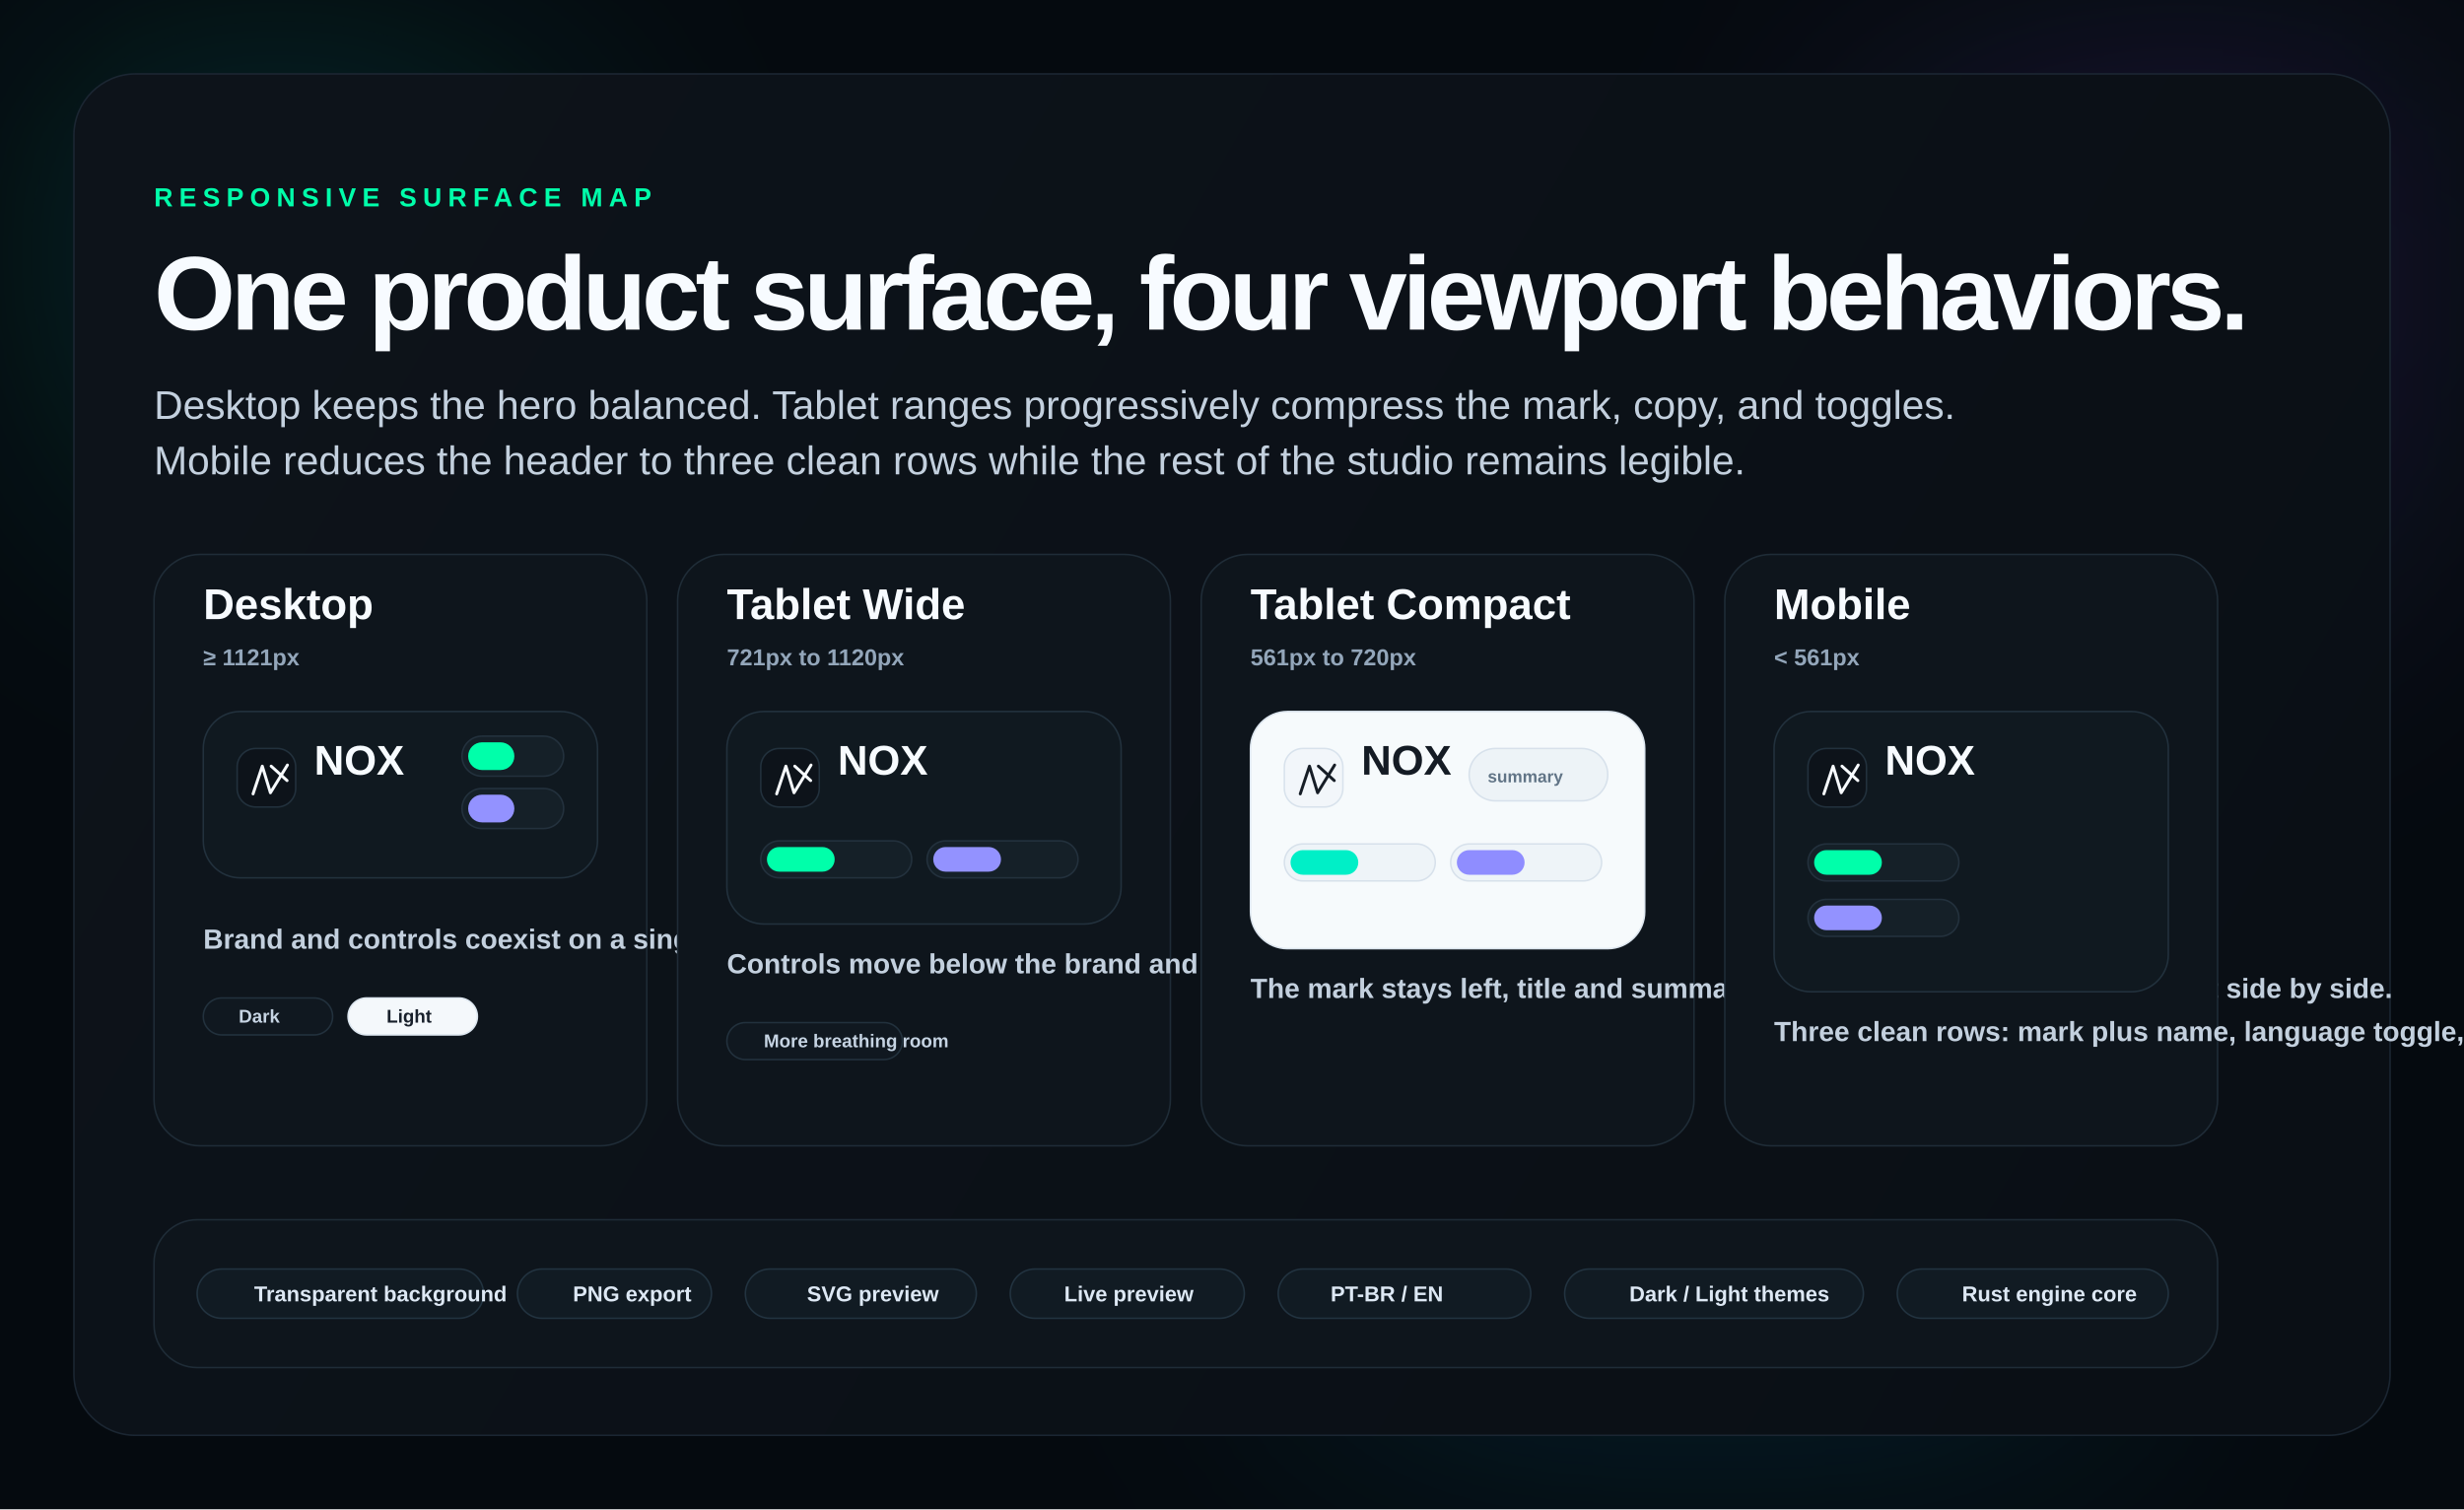
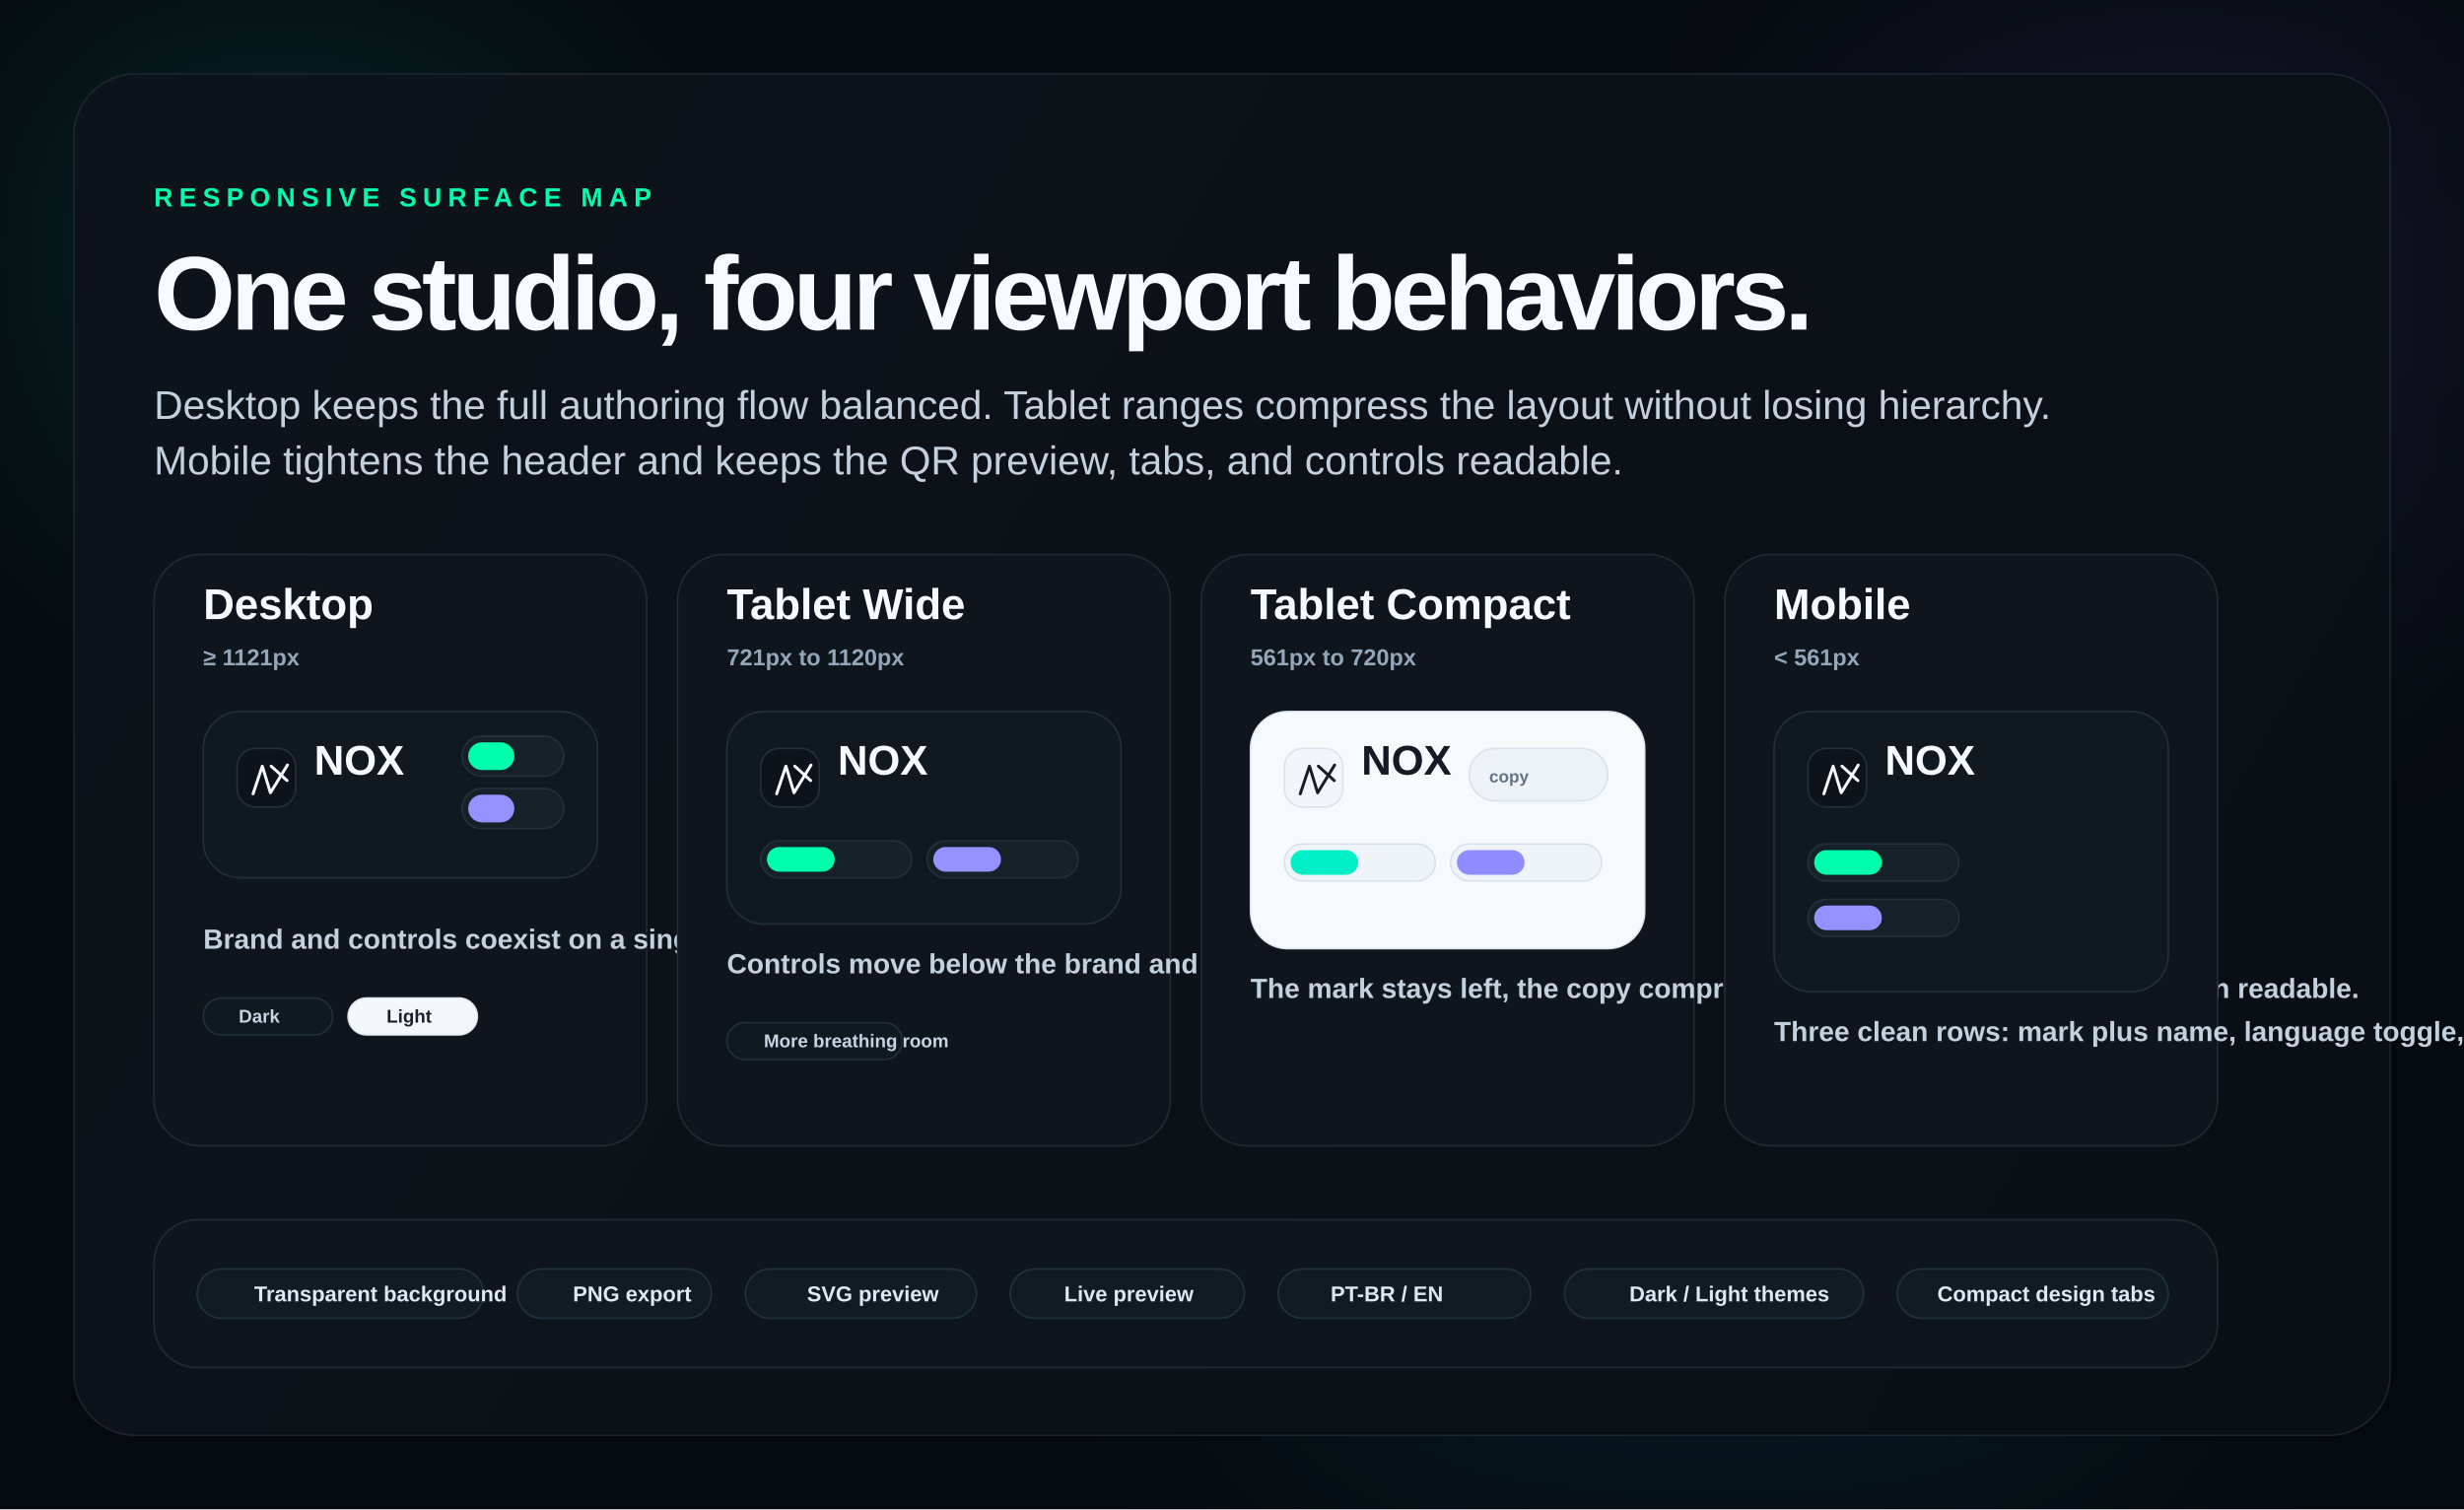
<svg xmlns="http://www.w3.org/2000/svg" width="1600" height="980" viewBox="0 0 1600 980" fill="none">
  <rect width="1600" height="980" fill="#050A0F" />
  <g opacity="0.9" filter="url(#blur)">
    <circle cx="180" cy="162" r="172" fill="#00EAC4" fill-opacity="0.16" />
    <circle cx="1420" cy="184" r="212" fill="#8758FF" fill-opacity="0.16" />
    <circle cx="1110" cy="826" r="250" fill="#00BFFF" fill-opacity="0.12" />
  </g>
  <rect x="48" y="48" width="1504" height="884" rx="40" fill="url(#surface)" stroke="#1B2632" />
  <text x="100" y="134" fill="#00FFAA" font-size="17" font-family="Manrope, Arial, sans-serif" font-weight="800" letter-spacing="4">RESPONSIVE SURFACE MAP</text>
-   <text x="100" y="214" fill="#F7FBFF" font-size="68" font-family="Outfit, Arial, sans-serif" font-weight="800" letter-spacing="-3">One product surface, four viewport behaviors.</text>
-   <text x="100" y="272" fill="#C3D0DE" font-size="26" font-family="Manrope, Arial, sans-serif" font-weight="500">Desktop keeps the hero balanced. Tablet ranges progressively compress the mark, copy, and toggles.</text>
-   <text x="100" y="308" fill="#C3D0DE" font-size="26" font-family="Manrope, Arial, sans-serif" font-weight="500">Mobile reduces the header to three clean rows while the rest of the studio remains legible.</text>
+   <text x="100" y="214" fill="#F7FBFF" font-size="68" font-family="Outfit, Arial, sans-serif" font-weight="800" letter-spacing="-3">One studio, four viewport behaviors.</text>
+   <text x="100" y="272" fill="#C3D0DE" font-size="26" font-family="Manrope, Arial, sans-serif" font-weight="500">Desktop keeps the full authoring flow balanced. Tablet ranges compress the layout without losing hierarchy.</text>
+   <text x="100" y="308" fill="#C3D0DE" font-size="26" font-family="Manrope, Arial, sans-serif" font-weight="500">Mobile tightens the header and keeps the QR preview, tabs, and controls readable.</text>
  <g>
    <rect x="100" y="360" width="320" height="384" rx="30" fill="#0E151C" stroke="#1F2C37" />
    <text x="132" y="402" fill="#F7FBFF" font-size="28" font-family="Outfit, Arial, sans-serif" font-weight="700">Desktop</text>
    <text x="132" y="432" fill="#93A6BA" font-size="15" font-family="Manrope, Arial, sans-serif" font-weight="700">≥ 1121px</text>
    <rect x="132" y="462" width="256" height="108" rx="24" fill="#101920" stroke="#22313D" />
    <rect x="154" y="486" width="38" height="38" rx="12" fill="#0D131A" stroke="#22313D" />
    <g transform="translate(160 491) scale(0.12)">
      <path d="M36 204L86 54L130 198L222 48" stroke="#F7FBFF" stroke-width="16" stroke-linecap="round" stroke-linejoin="round" />
      <path d="M134 54L220 132" stroke="#F7FBFF" stroke-width="16" stroke-linecap="round" stroke-linejoin="round" />
    </g>
    <text x="204" y="503" fill="#F7FBFF" font-size="27" font-family="Outfit, Arial, sans-serif" font-weight="800">NOX</text>
    <rect x="300" y="478" width="66" height="26" rx="13" fill="#152028" stroke="#23313D" />
    <rect x="300" y="512" width="66" height="26" rx="13" fill="#152028" stroke="#23313D" />
    <rect x="304" y="482" width="30" height="18" rx="9" fill="#00FFAA" />
    <rect x="304" y="516" width="30" height="18" rx="9" fill="#9392FF" />
    <text x="132" y="616" fill="#C3D0DE" font-size="18" font-family="Manrope, Arial, sans-serif" font-weight="600">Brand and controls coexist on a single row.</text>
    <rect x="132" y="648" width="84" height="24" rx="12" fill="#101820" stroke="#22313D" />
    <text x="155" y="664" fill="#C6D4E3" font-size="12" font-family="Manrope, Arial, sans-serif" font-weight="700">Dark</text>
    <rect x="226" y="648" width="84" height="24" rx="12" fill="#F4F8FB" stroke="#DCE6EF" />
    <text x="251" y="664" fill="#18202B" font-size="12" font-family="Manrope, Arial, sans-serif" font-weight="700">Light</text>
  </g>
  <g>
    <rect x="440" y="360" width="320" height="384" rx="30" fill="#0E151C" stroke="#1F2C37" />
    <text x="472" y="402" fill="#F7FBFF" font-size="28" font-family="Outfit, Arial, sans-serif" font-weight="700">Tablet Wide</text>
    <text x="472" y="432" fill="#93A6BA" font-size="15" font-family="Manrope, Arial, sans-serif" font-weight="700">721px to 1120px</text>
    <rect x="472" y="462" width="256" height="138" rx="24" fill="#101920" stroke="#22313D" />
    <rect x="494" y="486" width="38" height="38" rx="12" fill="#0D131A" stroke="#22313D" />
    <g transform="translate(500 491) scale(0.12)">
      <path d="M36 204L86 54L130 198L222 48" stroke="#F7FBFF" stroke-width="16" stroke-linecap="round" stroke-linejoin="round" />
      <path d="M134 54L220 132" stroke="#F7FBFF" stroke-width="16" stroke-linecap="round" stroke-linejoin="round" />
    </g>
    <text x="544" y="503" fill="#F7FBFF" font-size="27" font-family="Outfit, Arial, sans-serif" font-weight="800">NOX</text>
    <rect x="494" y="546" width="98" height="24" rx="12" fill="#152028" stroke="#23313D" />
    <rect x="602" y="546" width="98" height="24" rx="12" fill="#152028" stroke="#23313D" />
    <rect x="498" y="550" width="44" height="16" rx="8" fill="#00FFAA" />
    <rect x="606" y="550" width="44" height="16" rx="8" fill="#9392FF" />
    <text x="472" y="632" fill="#C3D0DE" font-size="18" font-family="Manrope, Arial, sans-serif" font-weight="600">Controls move below the brand and stay aligned side by side.</text>
    <rect x="472" y="664" width="114" height="24" rx="12" fill="#101820" stroke="#22313D" />
    <text x="496" y="680" fill="#C6D4E3" font-size="12" font-family="Manrope, Arial, sans-serif" font-weight="700">More breathing room</text>
  </g>
  <g>
    <rect x="780" y="360" width="320" height="384" rx="30" fill="#0E151C" stroke="#1F2C37" />
    <text x="812" y="402" fill="#F7FBFF" font-size="28" font-family="Outfit, Arial, sans-serif" font-weight="700">Tablet Compact</text>
    <text x="812" y="432" fill="#93A6BA" font-size="15" font-family="Manrope, Arial, sans-serif" font-weight="700">561px to 720px</text>
    <rect x="812" y="462" width="256" height="154" rx="24" fill="#F6FAFC" stroke="#DCE5EE" />
    <rect x="834" y="486" width="38" height="38" rx="12" fill="#F2F6FA" stroke="#D8E2EC" />
    <g transform="translate(840 491) scale(0.12)">
      <path d="M36 204L86 54L130 198L222 48" stroke="#161D26" stroke-width="16" stroke-linecap="round" stroke-linejoin="round" />
      <path d="M134 54L220 132" stroke="#161D26" stroke-width="16" stroke-linecap="round" stroke-linejoin="round" />
    </g>
    <text x="884" y="503" fill="#141B24" font-size="27" font-family="Outfit, Arial, sans-serif" font-weight="800">NOX</text>
    <rect x="954" y="486" width="90" height="34" rx="17" fill="#EDF3F7" stroke="#D7E1EB" />
-     <text x="966" y="508" fill="#617486" font-size="11" font-family="Manrope, Arial, sans-serif" font-weight="700">summary</text>
+     <text x="967" y="508" fill="#617486" font-size="11" font-family="Manrope, Arial, sans-serif" font-weight="700">copy</text>
    <rect x="834" y="548" width="98" height="24" rx="12" fill="#EEF4F8" stroke="#D7E1EB" />
    <rect x="942" y="548" width="98" height="24" rx="12" fill="#EEF4F8" stroke="#D7E1EB" />
    <rect x="838" y="552" width="44" height="16" rx="8" fill="#00EFC7" />
    <rect x="946" y="552" width="44" height="16" rx="8" fill="#8F8DFF" />
-     <text x="812" y="648" fill="#C3D0DE" font-size="18" font-family="Manrope, Arial, sans-serif" font-weight="600">The mark stays left, title and summary share the row, and controls still sit side by side.</text>
+     <text x="812" y="648" fill="#C3D0DE" font-size="18" font-family="Manrope, Arial, sans-serif" font-weight="600">The mark stays left, the copy compresses cleanly, and the controls remain readable.</text>
  </g>
  <g>
    <rect x="1120" y="360" width="320" height="384" rx="30" fill="#0E151C" stroke="#1F2C37" />
    <text x="1152" y="402" fill="#F7FBFF" font-size="28" font-family="Outfit, Arial, sans-serif" font-weight="700">Mobile</text>
    <text x="1152" y="432" fill="#93A6BA" font-size="15" font-family="Manrope, Arial, sans-serif" font-weight="700">&lt; 561px</text>
    <rect x="1152" y="462" width="256" height="182" rx="24" fill="#101920" stroke="#22313D" />
    <rect x="1174" y="486" width="38" height="38" rx="12" fill="#0D131A" stroke="#22313D" />
    <g transform="translate(1180 491) scale(0.12)">
      <path d="M36 204L86 54L130 198L222 48" stroke="#F7FBFF" stroke-width="16" stroke-linecap="round" stroke-linejoin="round" />
      <path d="M134 54L220 132" stroke="#F7FBFF" stroke-width="16" stroke-linecap="round" stroke-linejoin="round" />
    </g>
    <text x="1224" y="503" fill="#F7FBFF" font-size="27" font-family="Outfit, Arial, sans-serif" font-weight="800">NOX</text>
    <rect x="1174" y="548" width="98" height="24" rx="12" fill="#152028" stroke="#23313D" />
    <rect x="1178" y="552" width="44" height="16" rx="8" fill="#00FFAA" />
    <rect x="1174" y="584" width="98" height="24" rx="12" fill="#152028" stroke="#23313D" />
    <rect x="1178" y="588" width="44" height="16" rx="8" fill="#9392FF" />
    <text x="1152" y="676" fill="#C3D0DE" font-size="18" font-family="Manrope, Arial, sans-serif" font-weight="600">Three clean rows: mark plus name, language toggle, then theme toggle.</text>
  </g>
  <g>
    <rect x="100" y="792" width="1340" height="96" rx="28" fill="#0E151C" stroke="#1F2C37" />
    <rect x="128" y="824" width="186" height="32" rx="16" fill="#111B23" stroke="#223340" />
    <text x="165" y="845" fill="#DDE8F4" font-size="14" font-family="Manrope, Arial, sans-serif" font-weight="700">Transparent background</text>
    <rect x="336" y="824" width="126" height="32" rx="16" fill="#111B23" stroke="#223340" />
    <text x="372" y="845" fill="#DDE8F4" font-size="14" font-family="Manrope, Arial, sans-serif" font-weight="700">PNG export</text>
    <rect x="484" y="824" width="150" height="32" rx="16" fill="#111B23" stroke="#223340" />
    <text x="524" y="845" fill="#DDE8F4" font-size="14" font-family="Manrope, Arial, sans-serif" font-weight="700">SVG preview</text>
    <rect x="656" y="824" width="152" height="32" rx="16" fill="#111B23" stroke="#223340" />
    <text x="691" y="845" fill="#DDE8F4" font-size="14" font-family="Manrope, Arial, sans-serif" font-weight="700">Live preview</text>
    <rect x="830" y="824" width="164" height="32" rx="16" fill="#111B23" stroke="#223340" />
    <text x="864" y="845" fill="#DDE8F4" font-size="14" font-family="Manrope, Arial, sans-serif" font-weight="700">PT-BR / EN</text>
    <rect x="1016" y="824" width="194" height="32" rx="16" fill="#111B23" stroke="#223340" />
    <text x="1058" y="845" fill="#DDE8F4" font-size="14" font-family="Manrope, Arial, sans-serif" font-weight="700">Dark / Light themes</text>
    <rect x="1232" y="824" width="176" height="32" rx="16" fill="#111B23" stroke="#223340" />
-     <text x="1274" y="845" fill="#DDE8F4" font-size="14" font-family="Manrope, Arial, sans-serif" font-weight="700">Rust engine core</text>
+     <text x="1258" y="845" fill="#DDE8F4" font-size="14" font-family="Manrope, Arial, sans-serif" font-weight="700">Compact design tabs</text>
  </g>
  <defs>
    <filter id="blur" x="-170" y="-190" width="1864" height="1320" filterUnits="userSpaceOnUse" color-interpolation-filters="sRGB">
      <feGaussianBlur stdDeviation="92" />
    </filter>
    <linearGradient id="surface" x1="118" y1="112" x2="1454" y2="892" gradientUnits="userSpaceOnUse">
      <stop stop-color="#0D131A" />
      <stop offset="1" stop-color="#0A0F15" />
    </linearGradient>
  </defs>
</svg>
